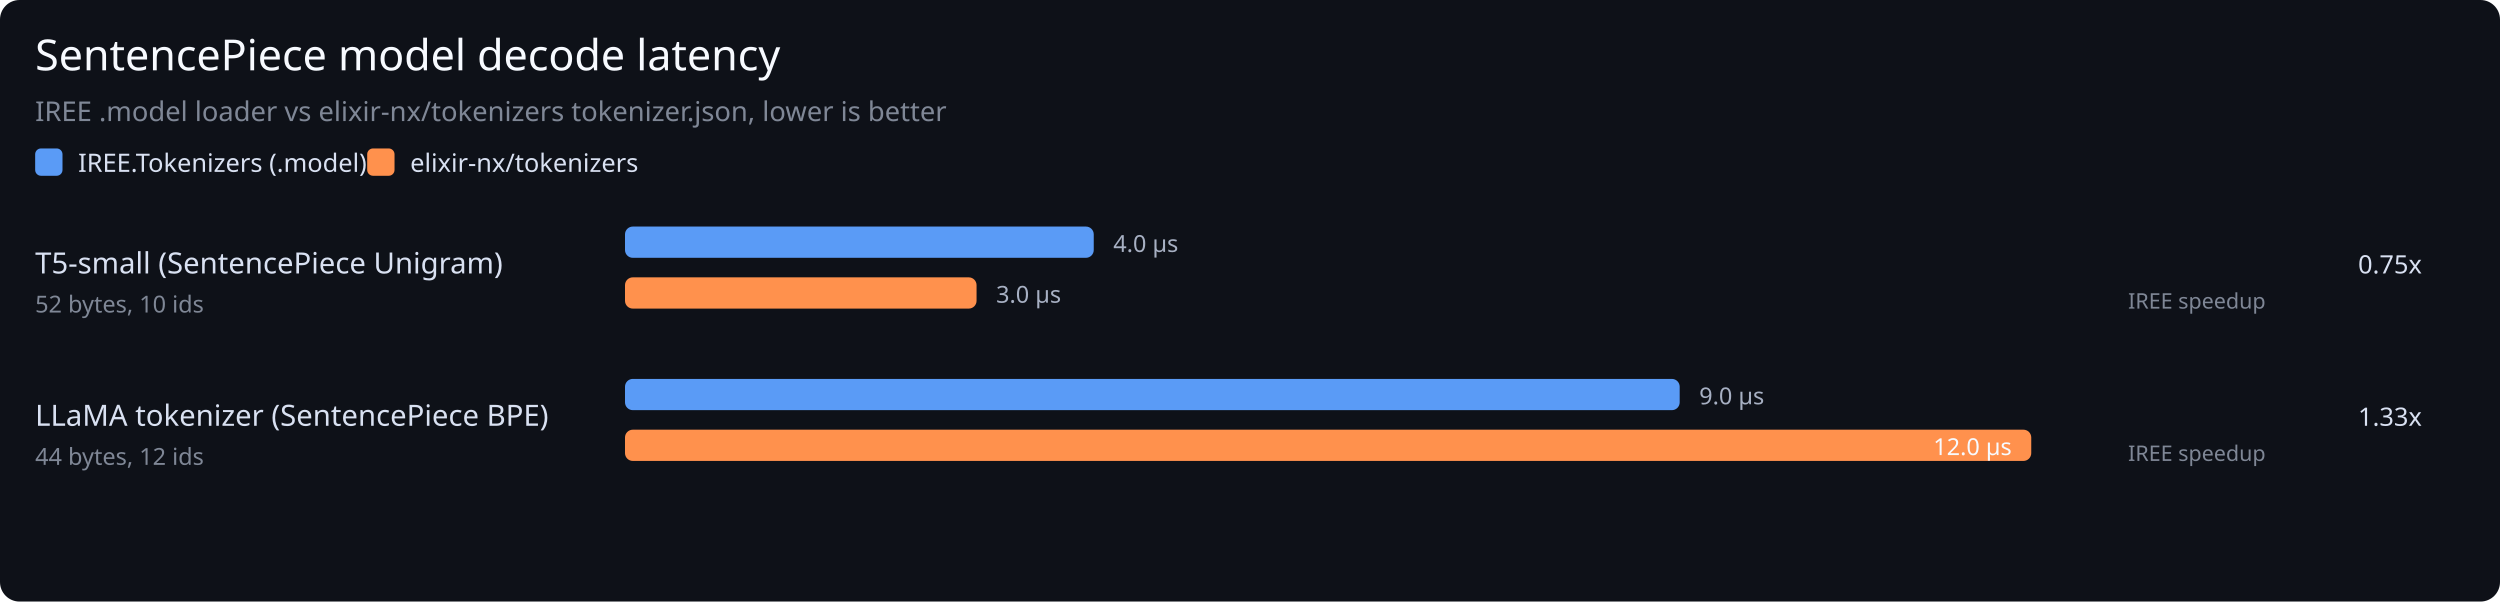
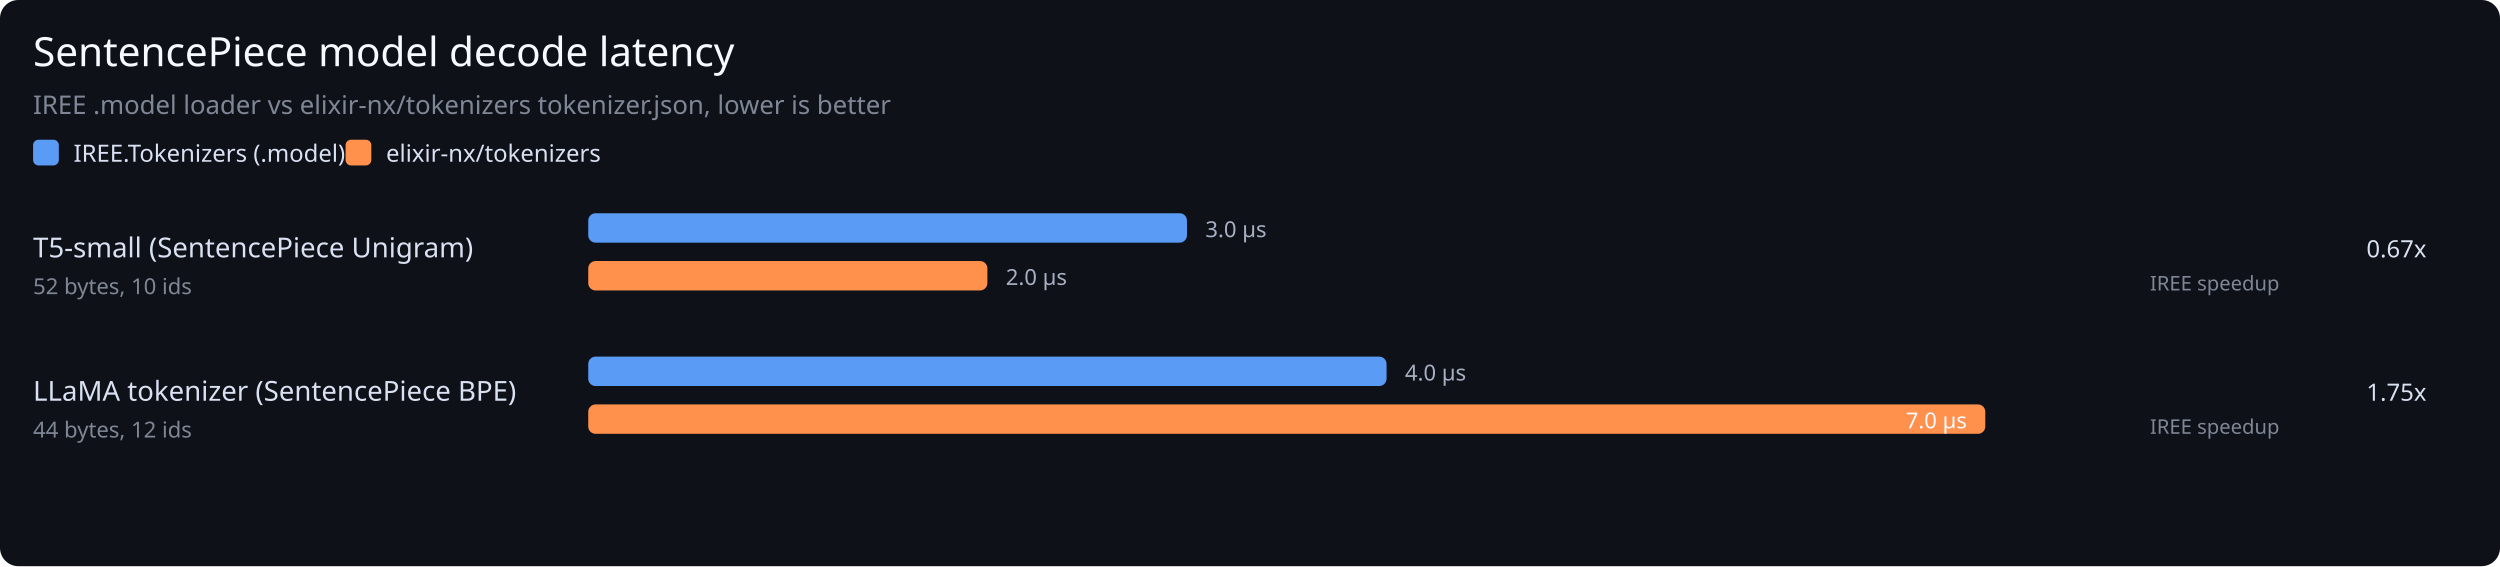
- <svg xmlns="http://www.w3.org/2000/svg" width="1280" height="308" viewBox="0 0 1280 308">
-   <rect width="1280" height="308" rx="10" fill="#0E1118" />
+ <svg xmlns="http://www.w3.org/2000/svg" width="1360" height="308" viewBox="0 0 1360 308">
+   <rect width="1360" height="308" rx="10" fill="#0E1118" />
  <text x="18" y="36" fill="#F7FAFF" font-family="system-ui, sans-serif" font-size="22">SentencePiece model decode latency</text>
  <text x="18" y="62" fill="#7F8796" font-family="system-ui, sans-serif" font-size="14">IREE .model loader vs elixir-nx/tokenizers tokenizer.json, lower is better</text>
  <rect x="18" y="76" width="14" height="14" rx="3" fill="#5A9BF6" />
  <text x="40" y="88" fill="#D9E1F2" font-family="system-ui, sans-serif" font-size="13">IREE.Tokenizers (.model)</text>
  <rect x="188" y="76" width="14" height="14" rx="3" fill="#FF914D" />
  <text x="210" y="88" fill="#D9E1F2" font-family="system-ui, sans-serif" font-size="13">elixir-nx/tokenizers</text>
  <text x="18" y="140" fill="#D9E1F2" font-family="system-ui, sans-serif" font-size="15">T5-small (SentencePiece Unigram)</text>
  <text x="18" y="160" fill="#7F8796" font-family="system-ui, sans-serif" font-size="12">52 bytes, 10 ids</text>
-   <rect x="320" y="116" width="240.0" height="16" rx="4" fill="#5A9BF6" />
-   <text x="570.0" y="129" text-anchor="start" fill="#A7B0C3" font-family="system-ui, sans-serif" font-size="12">4.0 μs</text>
-   <rect x="320" y="142" width="180.0" height="16" rx="4" fill="#FF914D" />
-   <text x="510.0" y="155" text-anchor="start" fill="#A7B0C3" font-family="system-ui, sans-serif" font-size="12">3.0 μs</text>
-   <text x="1240" y="140" fill="#D9E1F2" font-family="system-ui, sans-serif" font-size="13" text-anchor="end">0.75x</text>
-   <text x="1160" y="158" fill="#7F8796" font-family="system-ui, sans-serif" font-size="11" text-anchor="end">IREE speedup</text>
+   <rect x="320" y="116" width="325.71" height="16" rx="4" fill="#5A9BF6" />
+   <text x="655.714" y="129" text-anchor="start" fill="#A7B0C3" font-family="system-ui, sans-serif" font-size="12">3.0 μs</text>
+   <rect x="320" y="142" width="217.14" height="16" rx="4" fill="#FF914D" />
+   <text x="547.143" y="155" text-anchor="start" fill="#A7B0C3" font-family="system-ui, sans-serif" font-size="12">2.0 μs</text>
+   <text x="1320" y="140" fill="#D9E1F2" font-family="system-ui, sans-serif" font-size="13" text-anchor="end">0.67x</text>
+   <text x="1240" y="158" fill="#7F8796" font-family="system-ui, sans-serif" font-size="11" text-anchor="end">IREE speedup</text>
  <text x="18" y="218" fill="#D9E1F2" font-family="system-ui, sans-serif" font-size="15">LLaMA tokenizer (SentencePiece BPE)</text>
  <text x="18" y="238" fill="#7F8796" font-family="system-ui, sans-serif" font-size="12">44 bytes, 12 ids</text>
-   <rect x="320" y="194" width="540.0" height="16" rx="4" fill="#5A9BF6" />
-   <text x="870" y="207" text-anchor="start" fill="#A7B0C3" font-family="system-ui, sans-serif" font-size="12">9.0 μs</text>
-   <rect x="320" y="220" width="720.0" height="16" rx="4" fill="#FF914D" />
-   <text x="1030.0" y="233" text-anchor="end" fill="#F7FAFF" font-family="system-ui, sans-serif" font-size="12">12.0 μs</text>
-   <text x="1240" y="218" fill="#D9E1F2" font-family="system-ui, sans-serif" font-size="13" text-anchor="end">1.33x</text>
-   <text x="1160" y="236" fill="#7F8796" font-family="system-ui, sans-serif" font-size="11" text-anchor="end">IREE speedup</text>
+   <rect x="320" y="194" width="434.29" height="16" rx="4" fill="#5A9BF6" />
+   <text x="764.286" y="207" text-anchor="start" fill="#A7B0C3" font-family="system-ui, sans-serif" font-size="12">4.0 μs</text>
+   <rect x="320" y="220" width="760.0" height="16" rx="4" fill="#FF914D" />
+   <text x="1070.0" y="233" text-anchor="end" fill="#F7FAFF" font-family="system-ui, sans-serif" font-size="12">7.0 μs</text>
+   <text x="1320" y="218" fill="#D9E1F2" font-family="system-ui, sans-serif" font-size="13" text-anchor="end">1.75x</text>
+   <text x="1240" y="236" fill="#7F8796" font-family="system-ui, sans-serif" font-size="11" text-anchor="end">IREE speedup</text>
</svg>
